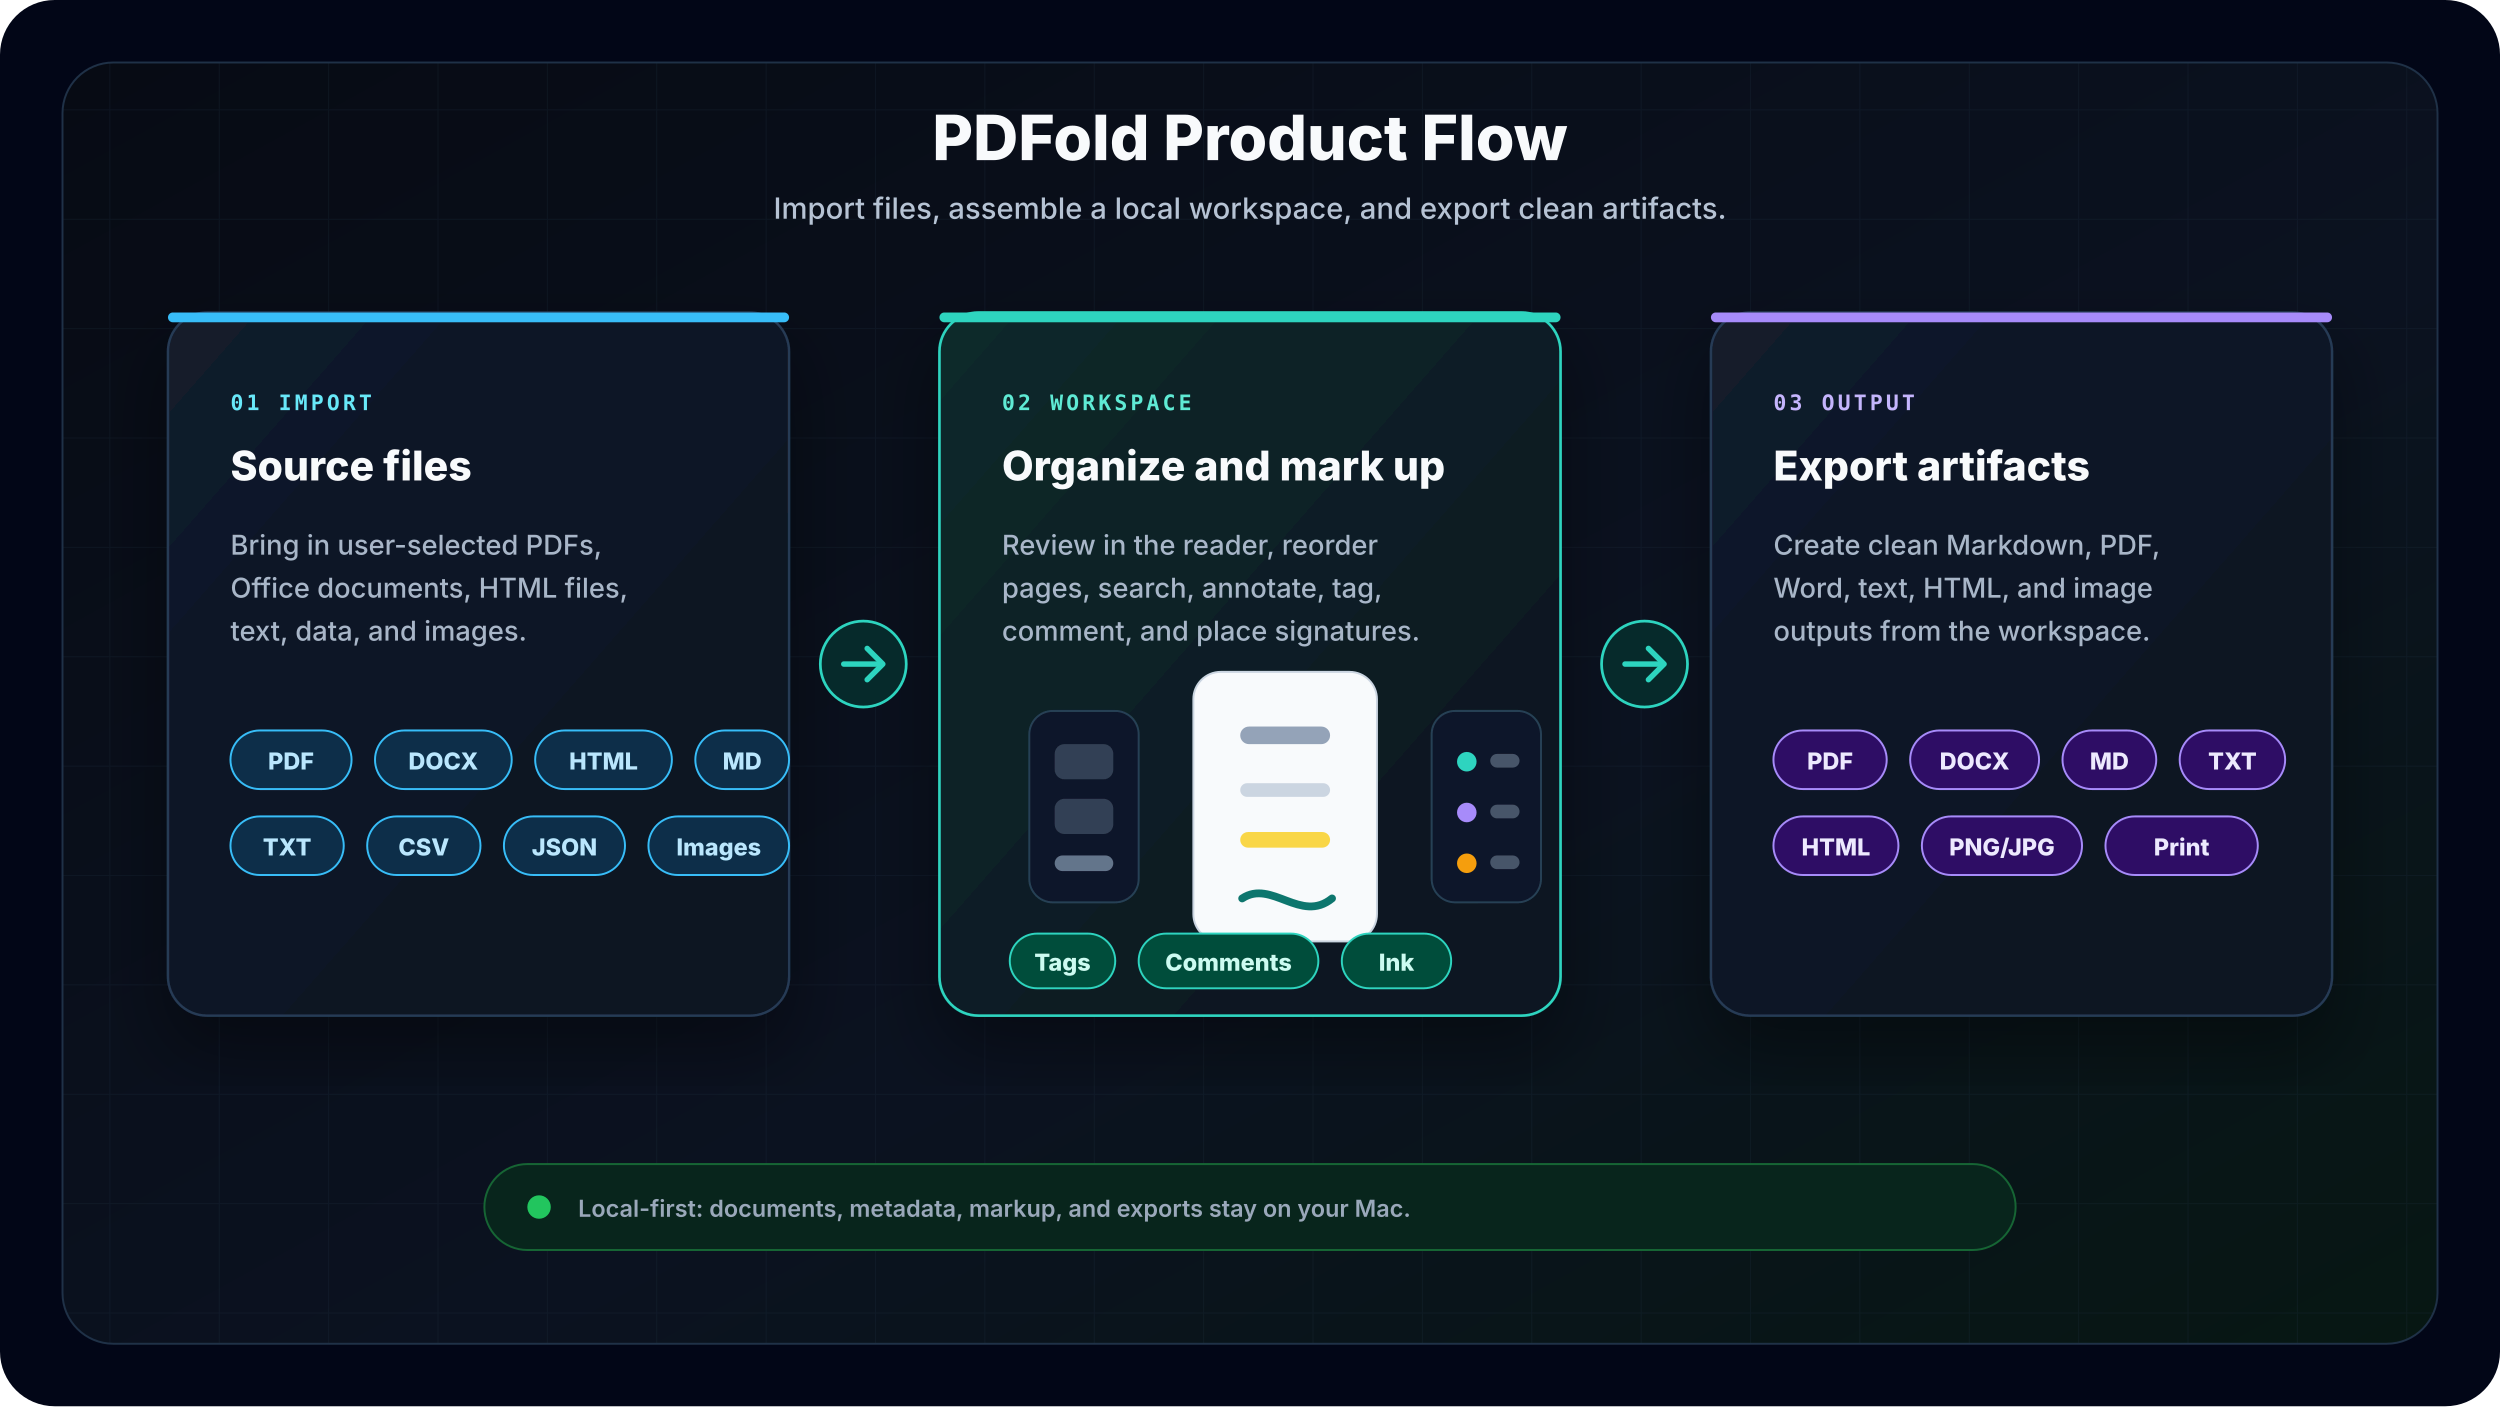
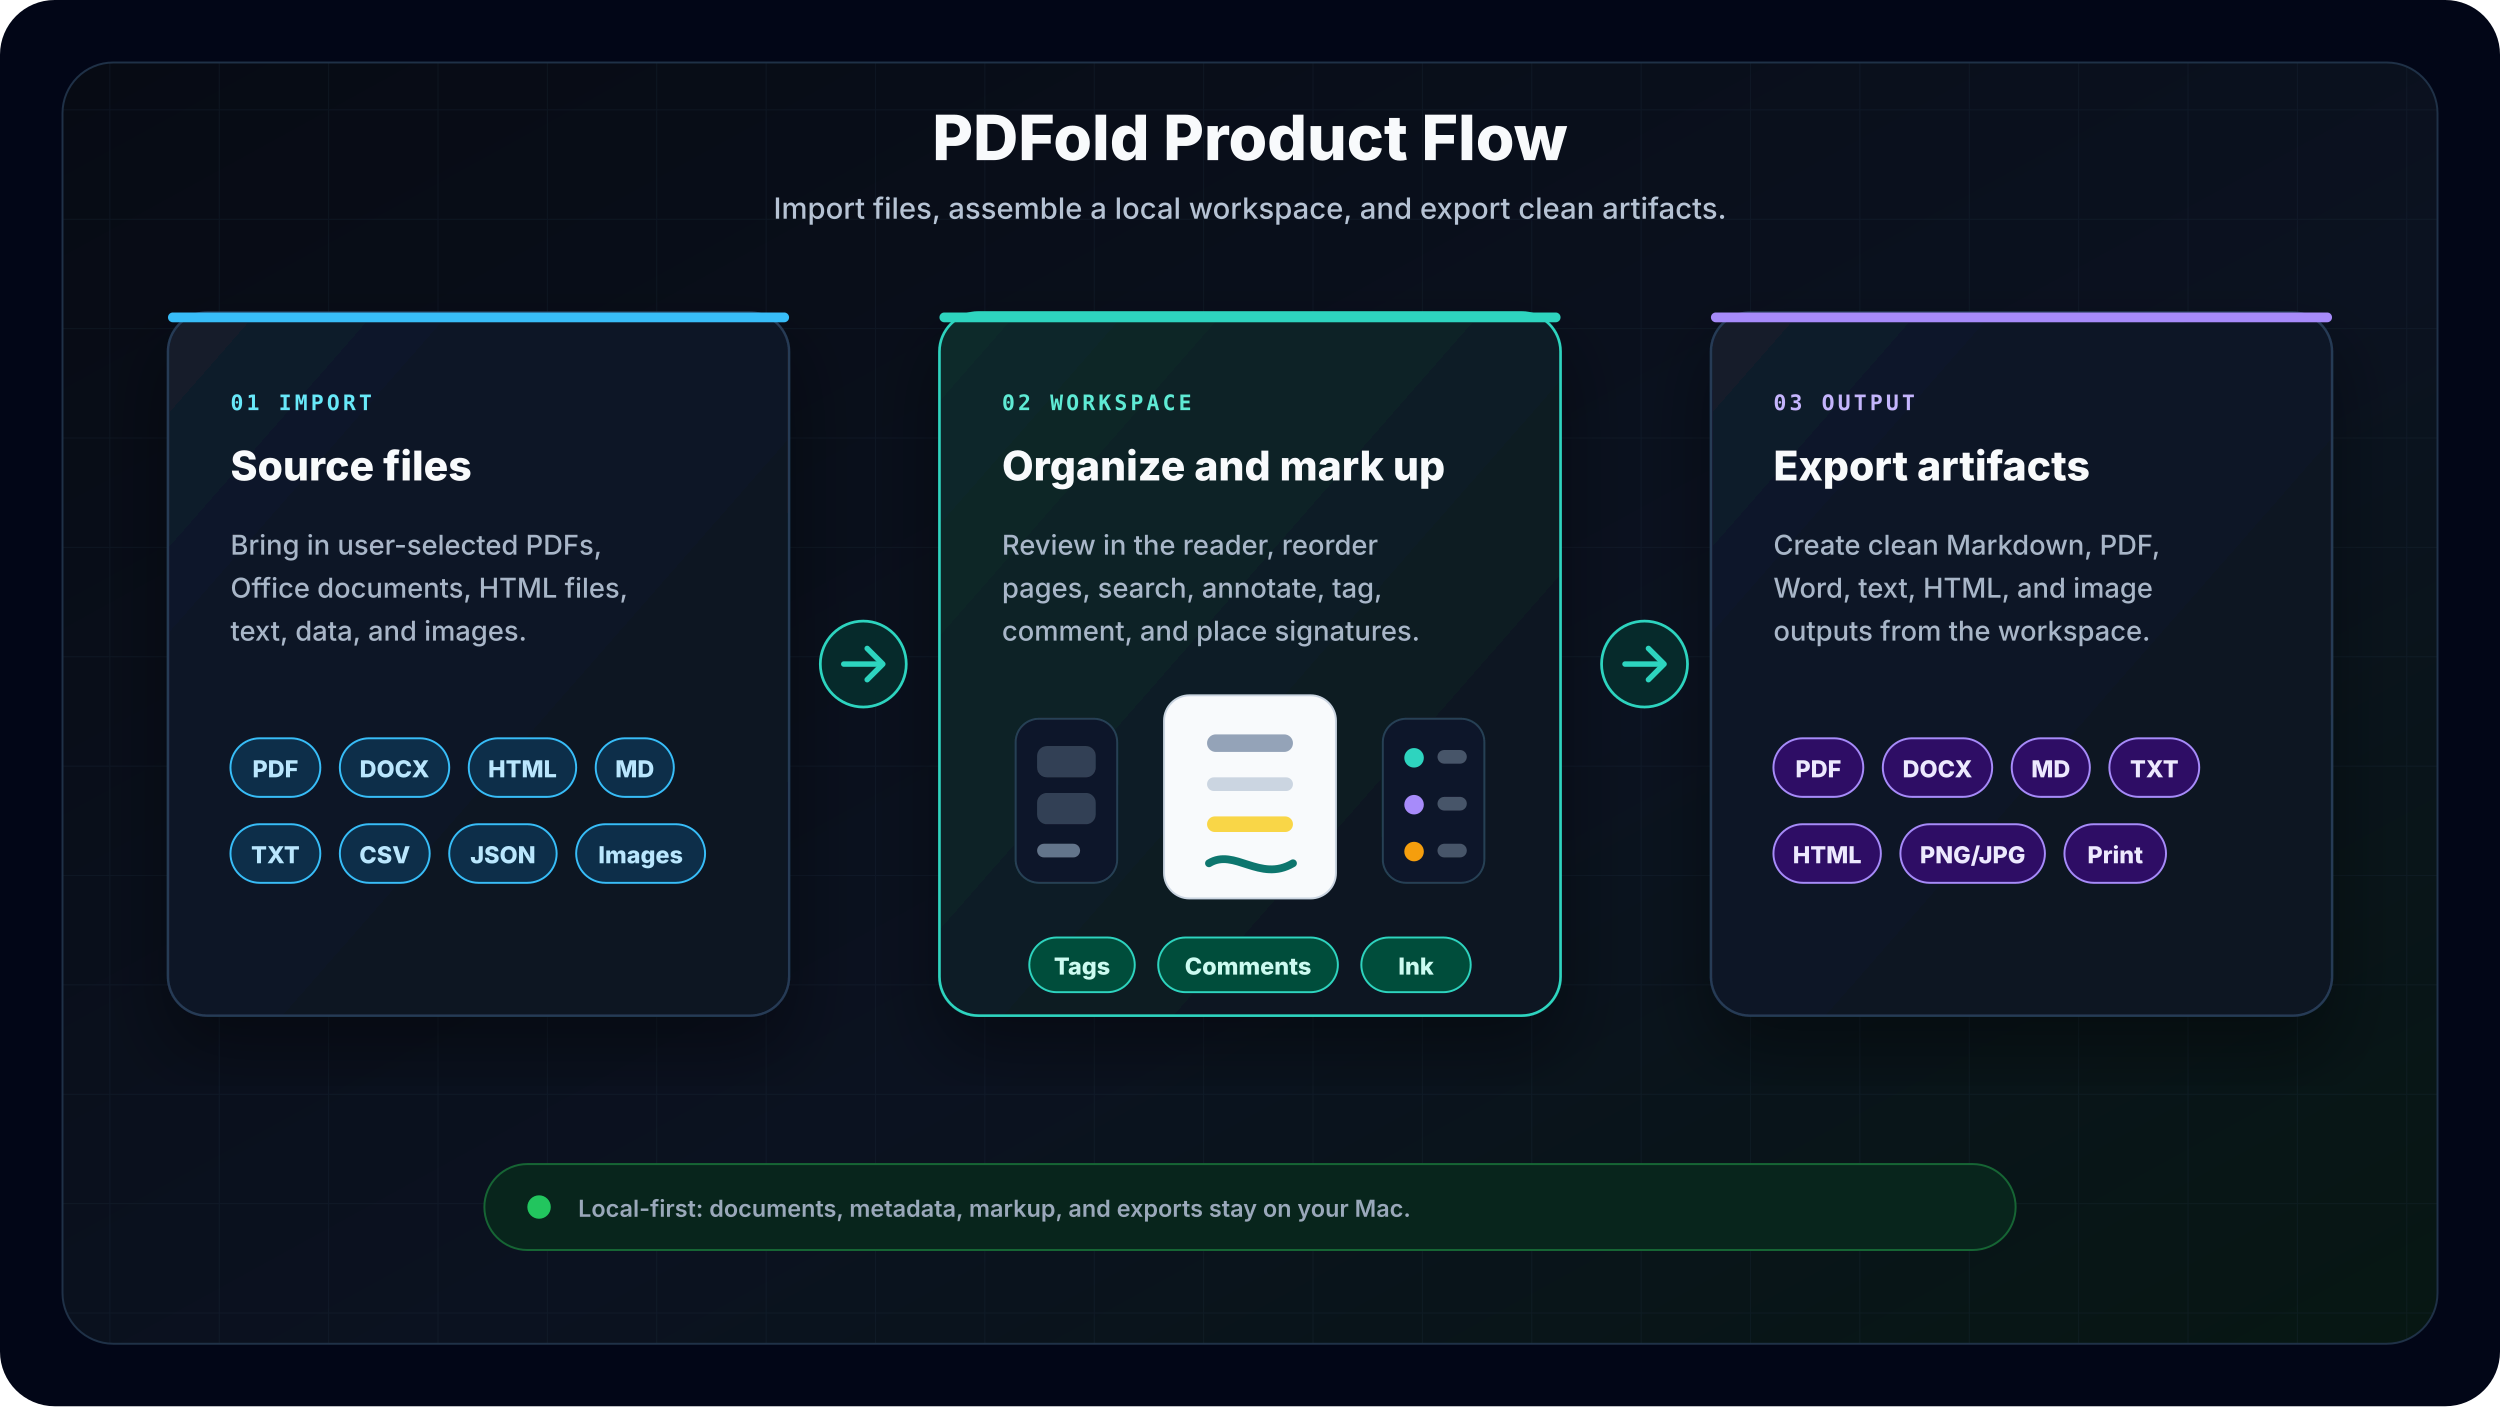
<svg xmlns="http://www.w3.org/2000/svg" width="1280" height="720" viewBox="0 0 1280 720" fill="none" role="img" aria-labelledby="title desc">
  <defs>
    <linearGradient id="bg" x1="0" y1="0" x2="1" y2="1">
      <stop offset="0" stop-color="#070B14" />
      <stop offset="0.58" stop-color="#0B1220" />
      <stop offset="1" stop-color="#071713" />
    </linearGradient>
    <linearGradient id="panel" x1="0" y1="0" x2="1" y2="1">
      <stop offset="0" stop-color="#121B2B" />
      <stop offset="1" stop-color="#0B1220" />
    </linearGradient>
    <linearGradient id="workspace" x1="0" y1="0" x2="1" y2="1">
      <stop offset="0" stop-color="#0D2A2A" />
      <stop offset="1" stop-color="#0B1220" />
    </linearGradient>
    <pattern id="grid" width="56" height="56" patternUnits="userSpaceOnUse">
      <path d="M 56 0 L 0 0 0 56" stroke="#1F3147" stroke-width="1" opacity="0.22" />
    </pattern>
    <filter id="shadow" x="-10%" y="-10%" width="120%" height="120%">
      <feDropShadow dx="0" dy="18" stdDeviation="18" flood-color="#000000" flood-opacity="0.38" />
    </filter>
    <style>
      .title { font: 800 32px ui-sans-serif, system-ui, -apple-system, BlinkMacSystemFont, "Segoe UI", sans-serif; fill: #F8FAFC; }
      .subtitle { font: 500 15px ui-sans-serif, system-ui, -apple-system, BlinkMacSystemFont, "Segoe UI", sans-serif; fill: #B6C3D4; }
      .step { font: 800 21px ui-sans-serif, system-ui, -apple-system, BlinkMacSystemFont, "Segoe UI", sans-serif; fill: #F8FAFC; }
      .body { font: 500 14px ui-sans-serif, system-ui, -apple-system, BlinkMacSystemFont, "Segoe UI", sans-serif; fill: #A8B6C8; }
      .caption { font: 600 12px ui-sans-serif, system-ui, -apple-system, BlinkMacSystemFont, "Segoe UI", sans-serif; fill: #9AA8BA; }
      .chip { font: 800 12px ui-sans-serif, system-ui, -apple-system, BlinkMacSystemFont, "Segoe UI", sans-serif; }
      .tag { font: 800 11px ui-monospace, SFMono-Regular, Menlo, Monaco, Consolas, monospace; letter-spacing: 1.6px; }
      .card { fill: url(#panel); stroke: #263A55; stroke-width: 1.25; }
      .workspaceCard { fill: url(#workspace); stroke: #2DD4BF; stroke-width: 1.35; }
      .arrow { stroke: #2DD4BF; stroke-width: 2.8; stroke-linecap: round; stroke-linejoin: round; }
      .connector { fill: #062A2B; stroke: #2DD4BF; stroke-width: 1.4; }
    </style>
  </defs>
  <rect width="1280" height="720" rx="28" fill="#020617" />
  <rect x="32" y="32" width="1216" height="656" rx="26" fill="url(#bg)" />
  <rect x="32" y="32" width="1216" height="656" rx="26" fill="url(#grid)" />
  <rect x="32" y="32" width="1216" height="656" rx="26" stroke="#1F3147" />
  <text x="640" y="82" text-anchor="middle" class="title">PDFold Product Flow</text>
  <text x="640" y="112" text-anchor="middle" class="subtitle">Import files, assemble a local workspace, and export clean artifacts.</text>
  <g transform="translate(86 160)" filter="url(#shadow)">
    <rect width="318" height="360" rx="20" class="card" />
    <rect width="318" height="5" rx="2.5" fill="#38BDF8" />
    <text x="32" y="50" class="tag" fill="#67E8F9">01 IMPORT</text>
    <text x="32" y="86" class="step">Source files</text>
    <text x="32" y="124" class="body">Bring in user-selected PDFs,</text>
    <text x="32" y="146" class="body">Office documents, HTML files,</text>
    <text x="32" y="168" class="body">text, data, and images.</text>
-     <g transform="translate(32 214)">
-       <rect x="0" y="0" width="62" height="30" rx="15" fill="#082F49" stroke="#38BDF8" />
-       <text x="31" y="20" text-anchor="middle" class="chip" fill="#BAE6FD">PDF</text>
-       <rect x="74" y="0" width="70" height="30" rx="15" fill="#082F49" stroke="#38BDF8" />
-       <text x="109" y="20" text-anchor="middle" class="chip" fill="#BAE6FD">DOCX</text>
-       <rect x="156" y="0" width="70" height="30" rx="15" fill="#082F49" stroke="#38BDF8" />
-       <text x="191" y="20" text-anchor="middle" class="chip" fill="#BAE6FD">HTML</text>
-       <rect x="238" y="0" width="48" height="30" rx="15" fill="#082F49" stroke="#38BDF8" />
-       <text x="262" y="20" text-anchor="middle" class="chip" fill="#BAE6FD">MD</text>
-       <rect x="0" y="44" width="58" height="30" rx="15" fill="#082F49" stroke="#38BDF8" />
-       <text x="29" y="64" text-anchor="middle" class="chip" fill="#BAE6FD">TXT</text>
-       <rect x="70" y="44" width="58" height="30" rx="15" fill="#082F49" stroke="#38BDF8" />
-       <text x="99" y="64" text-anchor="middle" class="chip" fill="#BAE6FD">CSV</text>
-       <rect x="140" y="44" width="62" height="30" rx="15" fill="#082F49" stroke="#38BDF8" />
-       <text x="171" y="64" text-anchor="middle" class="chip" fill="#BAE6FD">JSON</text>
-       <rect x="214" y="44" width="72" height="30" rx="15" fill="#082F49" stroke="#38BDF8" />
-       <text x="250" y="64" text-anchor="middle" class="chip" fill="#BAE6FD">Images</text>
+     <g transform="translate(32 218)">
+       <rect x="0" y="0" width="46" height="30" rx="15" fill="#082F49" stroke="#38BDF8" />
+       <text x="23" y="20" text-anchor="middle" class="chip" fill="#BAE6FD">PDF</text>
+       <rect x="56" y="0" width="56" height="30" rx="15" fill="#082F49" stroke="#38BDF8" />
+       <text x="84" y="20" text-anchor="middle" class="chip" fill="#BAE6FD">DOCX</text>
+       <rect x="122" y="0" width="55" height="30" rx="15" fill="#082F49" stroke="#38BDF8" />
+       <text x="149.5" y="20" text-anchor="middle" class="chip" fill="#BAE6FD">HTML</text>
+       <rect x="187" y="0" width="40" height="30" rx="15" fill="#082F49" stroke="#38BDF8" />
+       <text x="207" y="20" text-anchor="middle" class="chip" fill="#BAE6FD">MD</text>
+       <rect x="0" y="44" width="46" height="30" rx="15" fill="#082F49" stroke="#38BDF8" />
+       <text x="23" y="64" text-anchor="middle" class="chip" fill="#BAE6FD">TXT</text>
+       <rect x="56" y="44" width="46" height="30" rx="15" fill="#082F49" stroke="#38BDF8" />
+       <text x="79" y="64" text-anchor="middle" class="chip" fill="#BAE6FD">CSV</text>
+       <rect x="112" y="44" width="55" height="30" rx="15" fill="#082F49" stroke="#38BDF8" />
+       <text x="139.5" y="64" text-anchor="middle" class="chip" fill="#BAE6FD">JSON</text>
+       <rect x="177" y="44" width="66" height="30" rx="15" fill="#082F49" stroke="#38BDF8" />
+       <text x="210" y="64" text-anchor="middle" class="chip" fill="#BAE6FD">Images</text>
    </g>
  </g>
  <g transform="translate(481 160)" filter="url(#shadow)">
    <rect width="318" height="360" rx="20" class="workspaceCard" />
    <rect width="318" height="5" rx="2.5" fill="#2DD4BF" />
    <text x="32" y="50" class="tag" fill="#5EEAD4">02 WORKSPACE</text>
    <text x="32" y="86" class="step">Organize and mark up</text>
    <text x="32" y="124" class="body">Review in the reader, reorder</text>
    <text x="32" y="146" class="body">pages, search, annotate, tag,</text>
    <text x="32" y="168" class="body">comment, and place signatures.</text>
-     <g transform="translate(46 204)">
-       <rect x="0" y="0" width="56" height="98" rx="12" fill="#0F172A" stroke="#274155" />
-       <rect x="13" y="17" width="30" height="18" rx="5" fill="#334155" />
-       <rect x="13" y="45" width="30" height="18" rx="5" fill="#334155" />
-       <rect x="13" y="74" width="30" height="8" rx="4" fill="#64748B" />
-       <rect x="84" y="-20" width="94" height="138" rx="14" fill="#F8FAFC" stroke="#CBD5E1" />
-       <rect x="108" y="8" width="46" height="9" rx="4.5" fill="#94A3B8" />
-       <rect x="108" y="37" width="46" height="7" rx="3.5" fill="#CBD5E1" />
-       <rect x="108" y="62" width="46" height="8" rx="4" fill="#FACC15" opacity="0.78" />
-       <path d="M109 96 C124 86 139 109 155 96" stroke="#0F766E" stroke-width="4" stroke-linecap="round" />
-       <rect x="206" y="0" width="56" height="98" rx="12" fill="#0F172A" stroke="#274155" />
-       <circle cx="224" cy="26" r="5" fill="#2DD4BF" />
-       <rect x="236" y="22" width="15" height="7" rx="3.5" fill="#475569" />
-       <circle cx="224" cy="52" r="5" fill="#A78BFA" />
-       <rect x="236" y="48" width="15" height="7" rx="3.5" fill="#475569" />
-       <circle cx="224" cy="78" r="5" fill="#F59E0B" />
-       <rect x="236" y="74" width="15" height="7" rx="3.5" fill="#475569" />
+     <g transform="translate(39 196)">
+       <rect x="0" y="12" width="52" height="84" rx="12" fill="#0F172A" stroke="#274155" />
+       <rect x="11" y="26" width="30" height="16" rx="5" fill="#334155" />
+       <rect x="11" y="50" width="30" height="16" rx="5" fill="#334155" />
+       <rect x="11" y="76" width="22" height="7" rx="3.5" fill="#64748B" />
+       <rect x="76" y="0" width="88" height="104" rx="13" fill="#F8FAFC" stroke="#CBD5E1" />
+       <rect x="98" y="20" width="44" height="9" rx="4.5" fill="#94A3B8" />
+       <rect x="98" y="42" width="44" height="7" rx="3.5" fill="#CBD5E1" />
+       <rect x="98" y="62" width="44" height="8" rx="4" fill="#FACC15" opacity="0.78" />
+       <path d="M99 86 C112 78 125 96 142 86" stroke="#0F766E" stroke-width="4" stroke-linecap="round" />
+       <rect x="188" y="12" width="52" height="84" rx="12" fill="#0F172A" stroke="#274155" />
+       <circle cx="204" cy="32" r="5" fill="#2DD4BF" />
+       <rect x="216" y="28" width="15" height="7" rx="3.5" fill="#475569" />
+       <circle cx="204" cy="56" r="5" fill="#A78BFA" />
+       <rect x="216" y="52" width="15" height="7" rx="3.5" fill="#475569" />
+       <circle cx="204" cy="80" r="5" fill="#F59E0B" />
+       <rect x="216" y="76" width="15" height="7" rx="3.5" fill="#475569" />
    </g>
-     <g transform="translate(36 318)">
+     <g transform="translate(46 320)">
      <rect x="0" y="0" width="54" height="28" rx="14" fill="#064E3B" stroke="#2DD4BF" />
      <text x="27" y="19" text-anchor="middle" class="chip" fill="#CCFBF1">Tags</text>
      <rect x="66" y="0" width="92" height="28" rx="14" fill="#064E3B" stroke="#2DD4BF" />
      <text x="112" y="19" text-anchor="middle" class="chip" fill="#CCFBF1">Comments</text>
      <rect x="170" y="0" width="56" height="28" rx="14" fill="#064E3B" stroke="#2DD4BF" />
      <text x="198" y="19" text-anchor="middle" class="chip" fill="#CCFBF1">Ink</text>
    </g>
  </g>
  <g transform="translate(876 160)" filter="url(#shadow)">
    <rect width="318" height="360" rx="20" class="card" />
    <rect width="318" height="5" rx="2.5" fill="#A78BFA" />
    <text x="32" y="50" class="tag" fill="#C4B5FD">03 OUTPUT</text>
    <text x="32" y="86" class="step">Export artifacts</text>
    <text x="32" y="124" class="body">Create clean Markdown, PDF,</text>
    <text x="32" y="146" class="body">Word, text, HTML, and image</text>
    <text x="32" y="168" class="body">outputs from the workspace.</text>
-     <g transform="translate(32 214)">
-       <rect x="0" y="0" width="58" height="30" rx="15" fill="#2E1065" stroke="#A78BFA" />
-       <text x="29" y="20" text-anchor="middle" class="chip" fill="#EDE9FE">PDF</text>
-       <rect x="70" y="0" width="66" height="30" rx="15" fill="#2E1065" stroke="#A78BFA" />
-       <text x="103" y="20" text-anchor="middle" class="chip" fill="#EDE9FE">DOCX</text>
-       <rect x="148" y="0" width="48" height="30" rx="15" fill="#2E1065" stroke="#A78BFA" />
-       <text x="172" y="20" text-anchor="middle" class="chip" fill="#EDE9FE">MD</text>
-       <rect x="208" y="0" width="54" height="30" rx="15" fill="#2E1065" stroke="#A78BFA" />
-       <text x="235" y="20" text-anchor="middle" class="chip" fill="#EDE9FE">TXT</text>
-       <rect x="0" y="44" width="64" height="30" rx="15" fill="#2E1065" stroke="#A78BFA" />
-       <text x="32" y="64" text-anchor="middle" class="chip" fill="#EDE9FE">HTML</text>
-       <rect x="76" y="44" width="82" height="30" rx="15" fill="#2E1065" stroke="#A78BFA" />
-       <text x="117" y="64" text-anchor="middle" class="chip" fill="#EDE9FE">PNG/JPG</text>
-       <rect x="170" y="44" width="78" height="30" rx="15" fill="#2E1065" stroke="#A78BFA" />
-       <text x="209" y="64" text-anchor="middle" class="chip" fill="#EDE9FE">Print</text>
+     <g transform="translate(32 218)">
+       <rect x="0" y="0" width="46" height="30" rx="15" fill="#2E1065" stroke="#A78BFA" />
+       <text x="23" y="20" text-anchor="middle" class="chip" fill="#EDE9FE">PDF</text>
+       <rect x="56" y="0" width="56" height="30" rx="15" fill="#2E1065" stroke="#A78BFA" />
+       <text x="84" y="20" text-anchor="middle" class="chip" fill="#EDE9FE">DOCX</text>
+       <rect x="122" y="0" width="40" height="30" rx="15" fill="#2E1065" stroke="#A78BFA" />
+       <text x="142" y="20" text-anchor="middle" class="chip" fill="#EDE9FE">MD</text>
+       <rect x="172" y="0" width="46" height="30" rx="15" fill="#2E1065" stroke="#A78BFA" />
+       <text x="195" y="20" text-anchor="middle" class="chip" fill="#EDE9FE">TXT</text>
+       <rect x="0" y="44" width="55" height="30" rx="15" fill="#2E1065" stroke="#A78BFA" />
+       <text x="27.5" y="64" text-anchor="middle" class="chip" fill="#EDE9FE">HTML</text>
+       <rect x="65" y="44" width="74" height="30" rx="15" fill="#2E1065" stroke="#A78BFA" />
+       <text x="102" y="64" text-anchor="middle" class="chip" fill="#EDE9FE">PNG/JPG</text>
+       <rect x="149" y="44" width="52" height="30" rx="15" fill="#2E1065" stroke="#A78BFA" />
+       <text x="175" y="64" text-anchor="middle" class="chip" fill="#EDE9FE">Print</text>
    </g>
  </g>
  <g transform="translate(420 318)">
    <circle cx="22" cy="22" r="22" class="connector" />
    <path d="M12 22 H29" class="arrow" />
    <path d="M24 14 L32 22 L24 30" class="arrow" />
  </g>
  <g transform="translate(820 318)">
    <circle cx="22" cy="22" r="22" class="connector" />
    <path d="M12 22 H29" class="arrow" />
    <path d="M24 14 L32 22 L24 30" class="arrow" />
  </g>
  <g transform="translate(248 596)">
    <rect width="784" height="44" rx="22" fill="#08251C" stroke="#166534" />
    <circle cx="28" cy="22" r="6" fill="#22C55E" />
    <text x="48" y="27" class="caption">Local-first: documents, metadata, markup, and exports stay on your Mac.</text>
  </g>
</svg>
